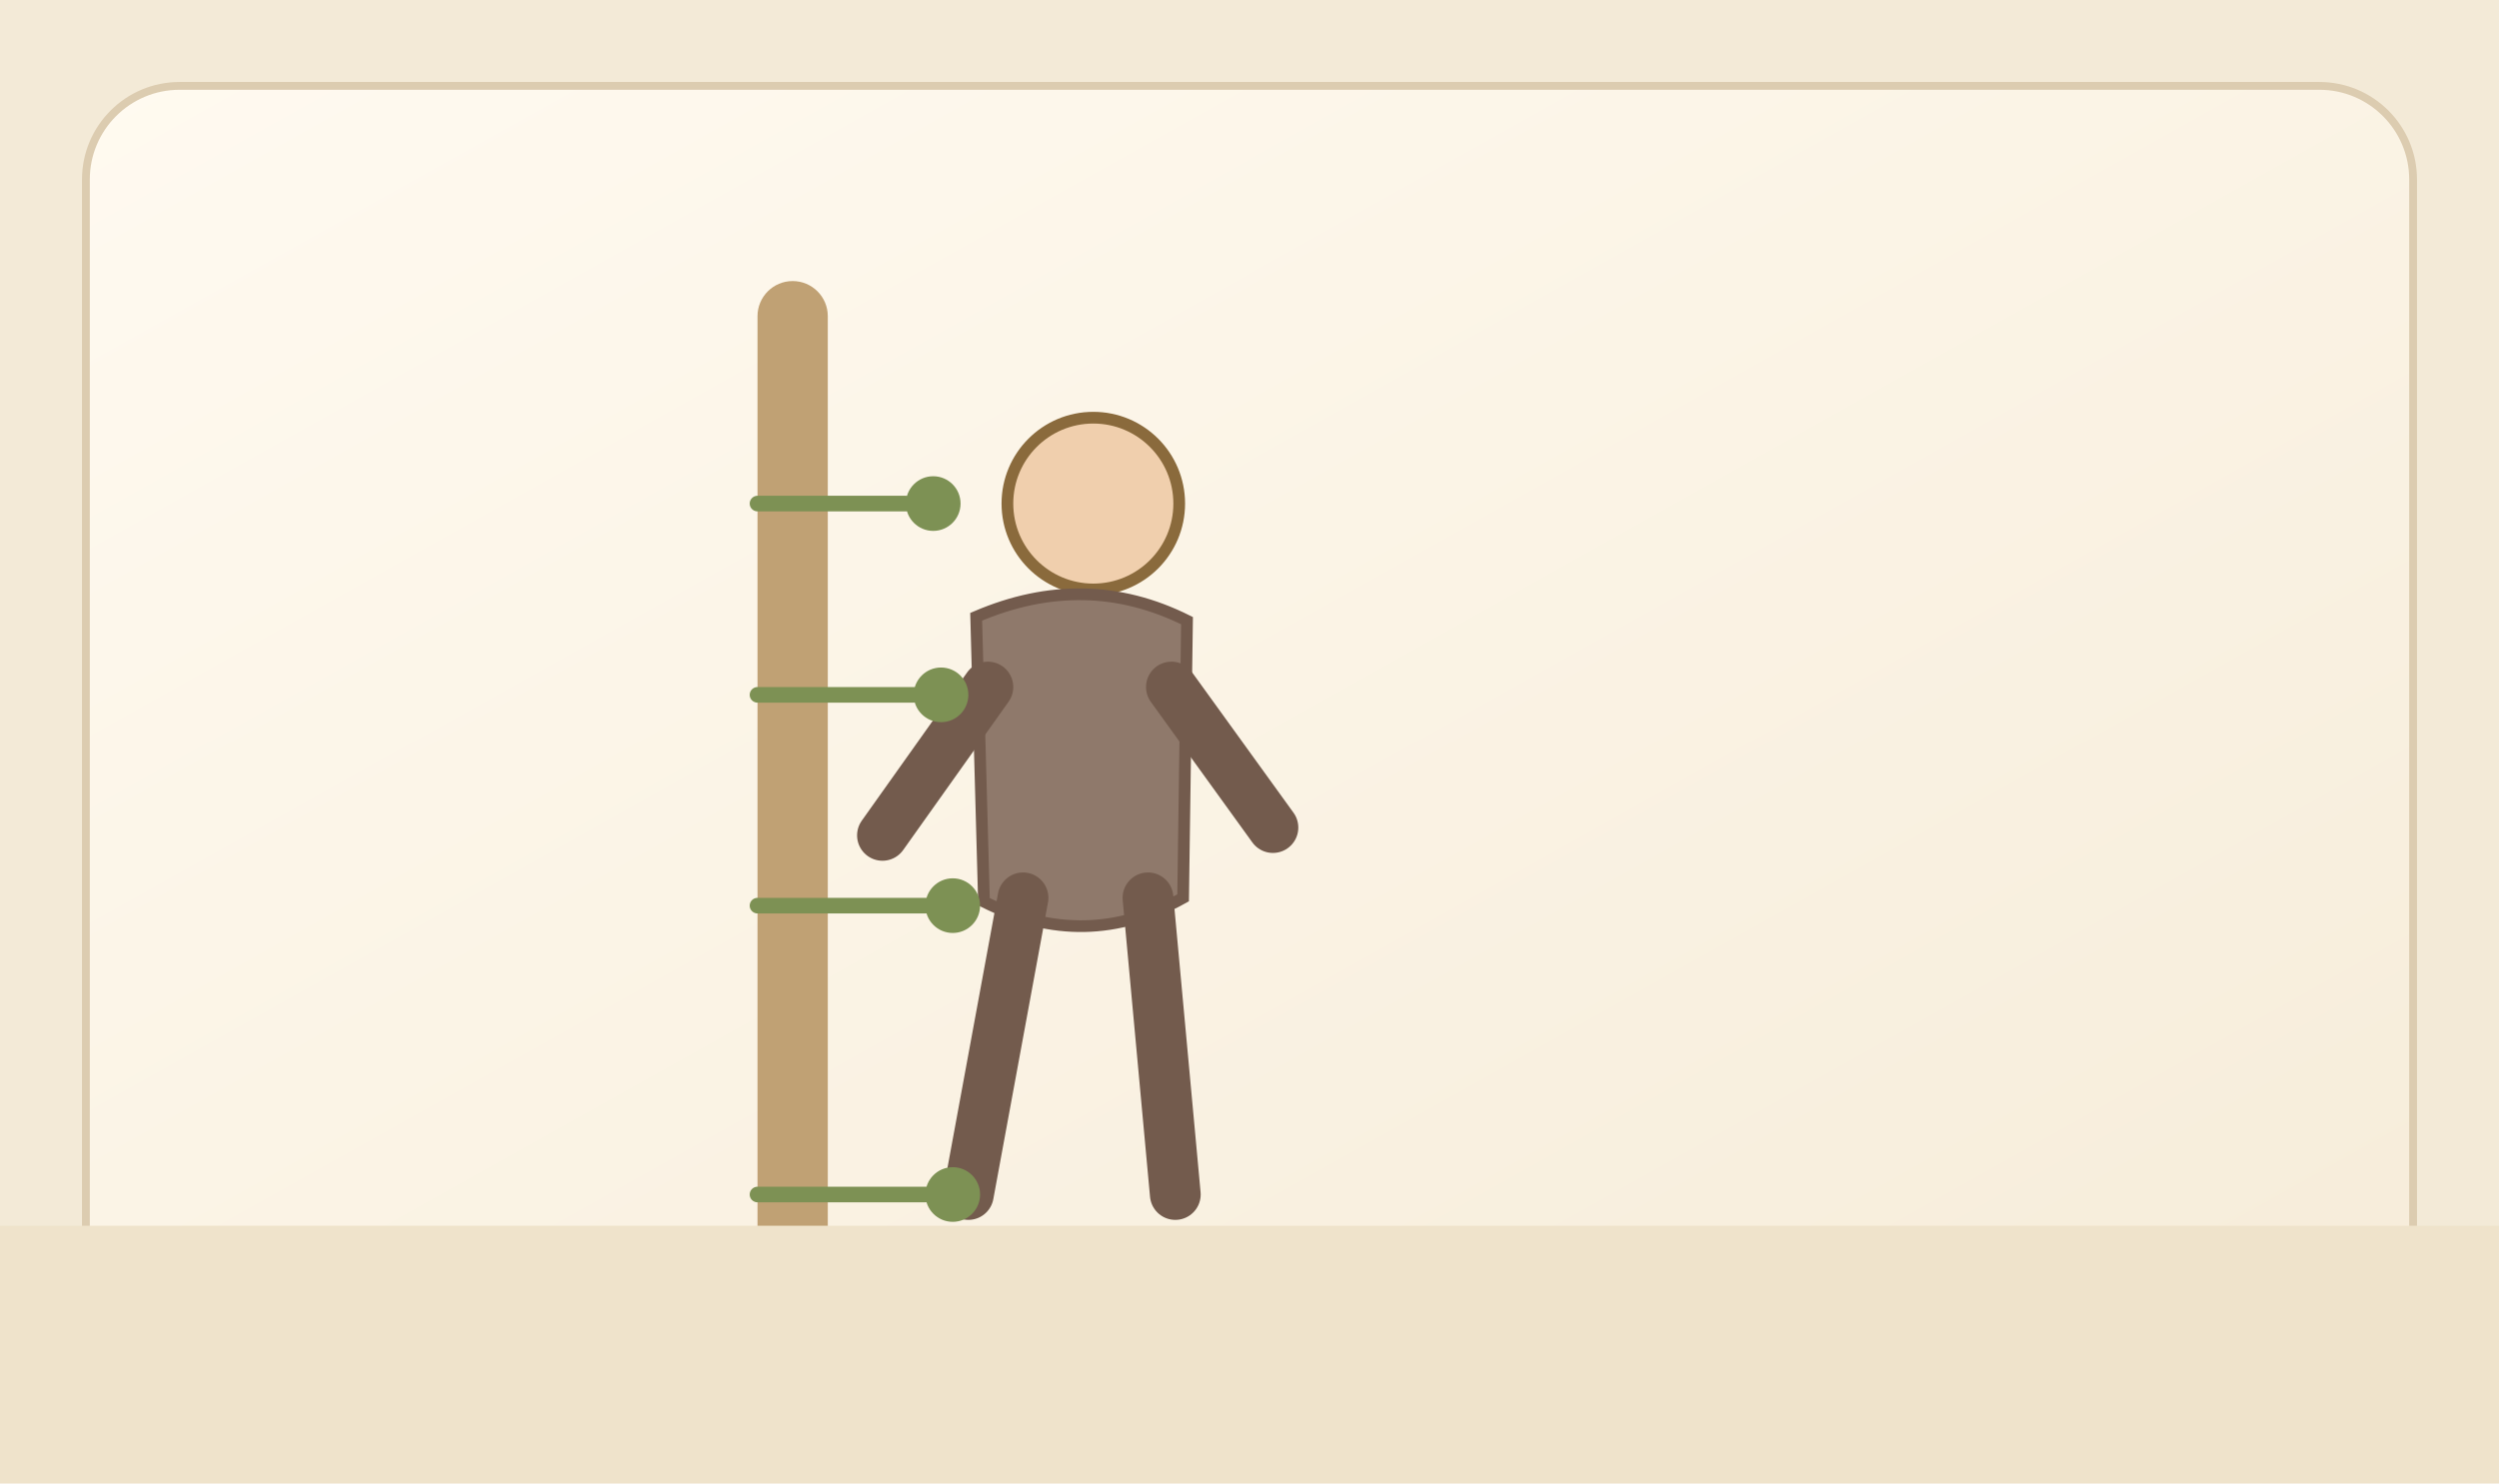
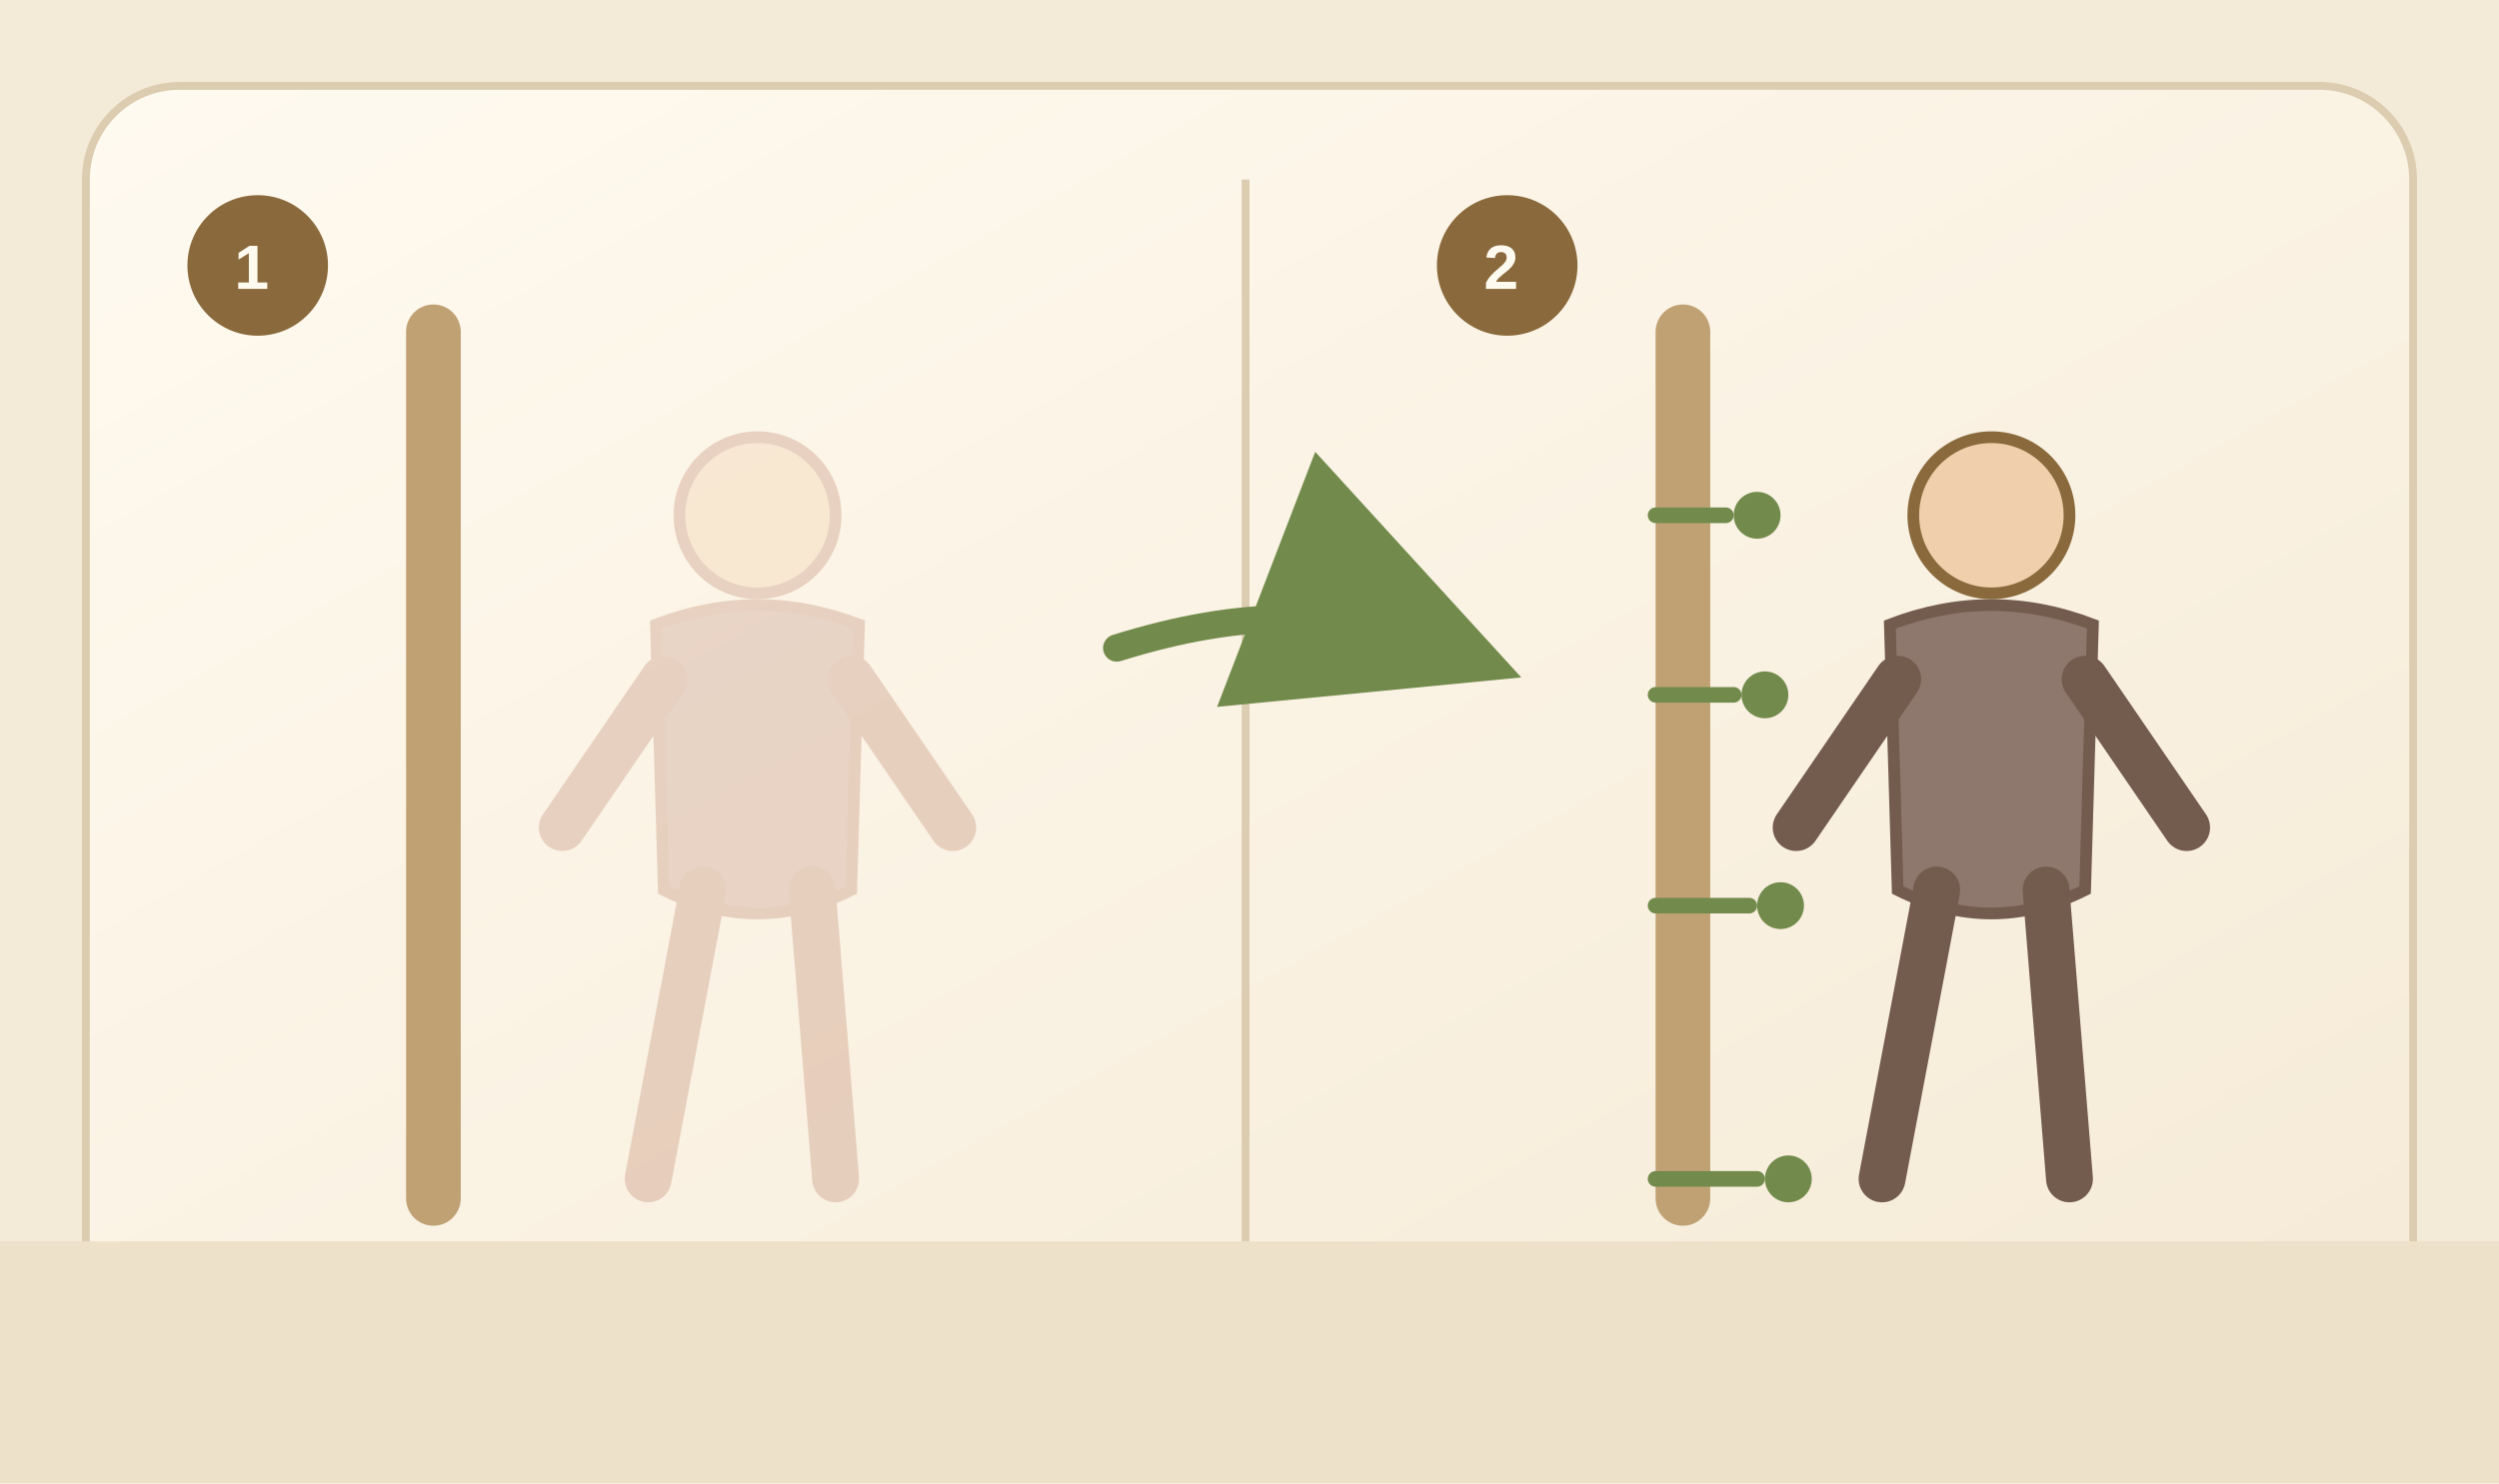
<svg xmlns="http://www.w3.org/2000/svg" width="640" height="380" viewBox="0 0 640 380">
  <defs>
    <linearGradient id="bg" x1="0" y1="0" x2="1" y2="1">
      <stop offset="0%" stop-color="#fffaf0" />
-       <stop offset="100%" stop-color="#f6ecd9" />
+       <stop offset="100%" stop-color="#f5ead6" />
    </linearGradient>
+     <marker id="arrow" markerWidth="10" markerHeight="10" refX="7" refY="5" orient="auto">
+       <path d="M0,0 L10,5 L0,10 Z" fill="#728b4c" />
+     </marker>
  </defs>
  <rect width="640" height="380" fill="#f3ead7" />
  <rect x="22" y="22" width="596" height="336" rx="24" fill="url(#bg)" stroke="#dcccb0" stroke-width="2" />
-   <rect x="194" y="72" width="18" height="256" rx="9" fill="#c0a174" />
-   <rect x="0" y="314" width="640" height="66" fill="#efe3cb" />
-   <circle cx="280" cy="129" r="22" fill="#f0cfad" stroke="#8a6a3c" stroke-width="3" />
-   <path d="M250 158 Q278 146 304 159 L303 230 Q278 244 252 231 Z" fill="#8f796b" stroke="#735b4d" stroke-width="3" />
-   <path d="M253 176 L226 214" fill="none" stroke="#735b4d" stroke-width="13" stroke-linecap="round" />
-   <path d="M300 176 L326 212" fill="none" stroke="#735b4d" stroke-width="13" stroke-linecap="round" />
-   <path d="M262 230 L248 306" fill="none" stroke="#735b4d" stroke-width="13" stroke-linecap="round" />
-   <path d="M294 230 L301 306" fill="none" stroke="#735b4d" stroke-width="13" stroke-linecap="round" />
-   <circle cx="239" cy="129" r="7" fill="#7d9154" />
-   <circle cx="241" cy="178" r="7" fill="#7d9154" />
-   <circle cx="244" cy="232" r="7" fill="#7d9154" />
-   <circle cx="244" cy="306" r="7" fill="#7d9154" />
-   <path d="M194 129 L232 129" stroke="#7d9154" stroke-width="4" stroke-linecap="round" />
-   <path d="M194 178 L234 178" stroke="#7d9154" stroke-width="4" stroke-linecap="round" />
-   <path d="M194 232 L237 232" stroke="#7d9154" stroke-width="4" stroke-linecap="round" />
-   <path d="M194 306 L237 306" stroke="#7d9154" stroke-width="4" stroke-linecap="round" />
+   <rect x="318" y="46" width="2" height="288" fill="#dcccb0" stroke-dasharray="6 8" />
+   <rect x="104" y="78" width="14" height="236" rx="7" fill="#c0a174" />
+   <rect x="424" y="78" width="14" height="236" rx="7" fill="#c0a174" />
+   <rect x="0" y="318" width="640" height="62" fill="#eee1c9" />
+   <circle cx="66" cy="68" r="18" fill="#8a6a3c" />
+   <text x="60" y="74" font-family="Arial, sans-serif" font-size="16" font-weight="700" fill="#fffaf0">1</text>
+   <circle cx="386" cy="68" r="18" fill="#8a6a3c" />
+   <text x="380" y="74" font-family="Arial, sans-serif" font-size="16" font-weight="700" fill="#fffaf0">2</text>
+   <g opacity="0.36">
+     <circle cx="194" cy="132" r="20" fill="#f0cfad" stroke="#c69079" stroke-width="3" />
+     <path d="M168 160 Q194 150 220 160 L218 228 Q194 240 170 228 Z" fill="#c89a8b" stroke="#c69079" stroke-width="3" />
+     <path d="M170 174 L144 212" fill="none" stroke="#c69079" stroke-width="12" stroke-linecap="round" />
+     <path d="M218 174 L244 212" fill="none" stroke="#c69079" stroke-width="12" stroke-linecap="round" />
+     <path d="M180 228 L166 302" fill="none" stroke="#c69079" stroke-width="12" stroke-linecap="round" />
+     <path d="M208 228 L214 302" fill="none" stroke="#c69079" stroke-width="12" stroke-linecap="round" />
+   </g>
+   <path d="M286 166 C318 156 344 156 370 166" fill="none" stroke="#728b4c" stroke-width="7" stroke-linecap="round" marker-end="url(#arrow)" />
+   <g>
+     <circle cx="510" cy="132" r="20" fill="#f0cfad" stroke="#8a6a3c" stroke-width="3" />
+     <path d="M484 160 Q510 150 536 160 L534 228 Q510 240 486 228 Z" fill="#8e776c" stroke="#735b4d" stroke-width="3" />
+     <path d="M486 174 L460 212" fill="none" stroke="#735b4d" stroke-width="12" stroke-linecap="round" />
+     <path d="M534 174 L560 212" fill="none" stroke="#735b4d" stroke-width="12" stroke-linecap="round" />
+     <path d="M496 228 L482 302" fill="none" stroke="#735b4d" stroke-width="12" stroke-linecap="round" />
+     <path d="M524 228 L530 302" fill="none" stroke="#735b4d" stroke-width="12" stroke-linecap="round" />
+     <circle cx="450" cy="132" r="6" fill="#728b4c" />
+     <circle cx="452" cy="178" r="6" fill="#728b4c" />
+     <circle cx="456" cy="232" r="6" fill="#728b4c" />
+     <circle cx="458" cy="302" r="6" fill="#728b4c" />
+     <path d="M424 132 L442 132" stroke="#728b4c" stroke-width="4" stroke-linecap="round" />
+     <path d="M424 178 L444 178" stroke="#728b4c" stroke-width="4" stroke-linecap="round" />
+     <path d="M424 232 L448 232" stroke="#728b4c" stroke-width="4" stroke-linecap="round" />
+     <path d="M424 302 L450 302" stroke="#728b4c" stroke-width="4" stroke-linecap="round" />
+   </g>
</svg>
